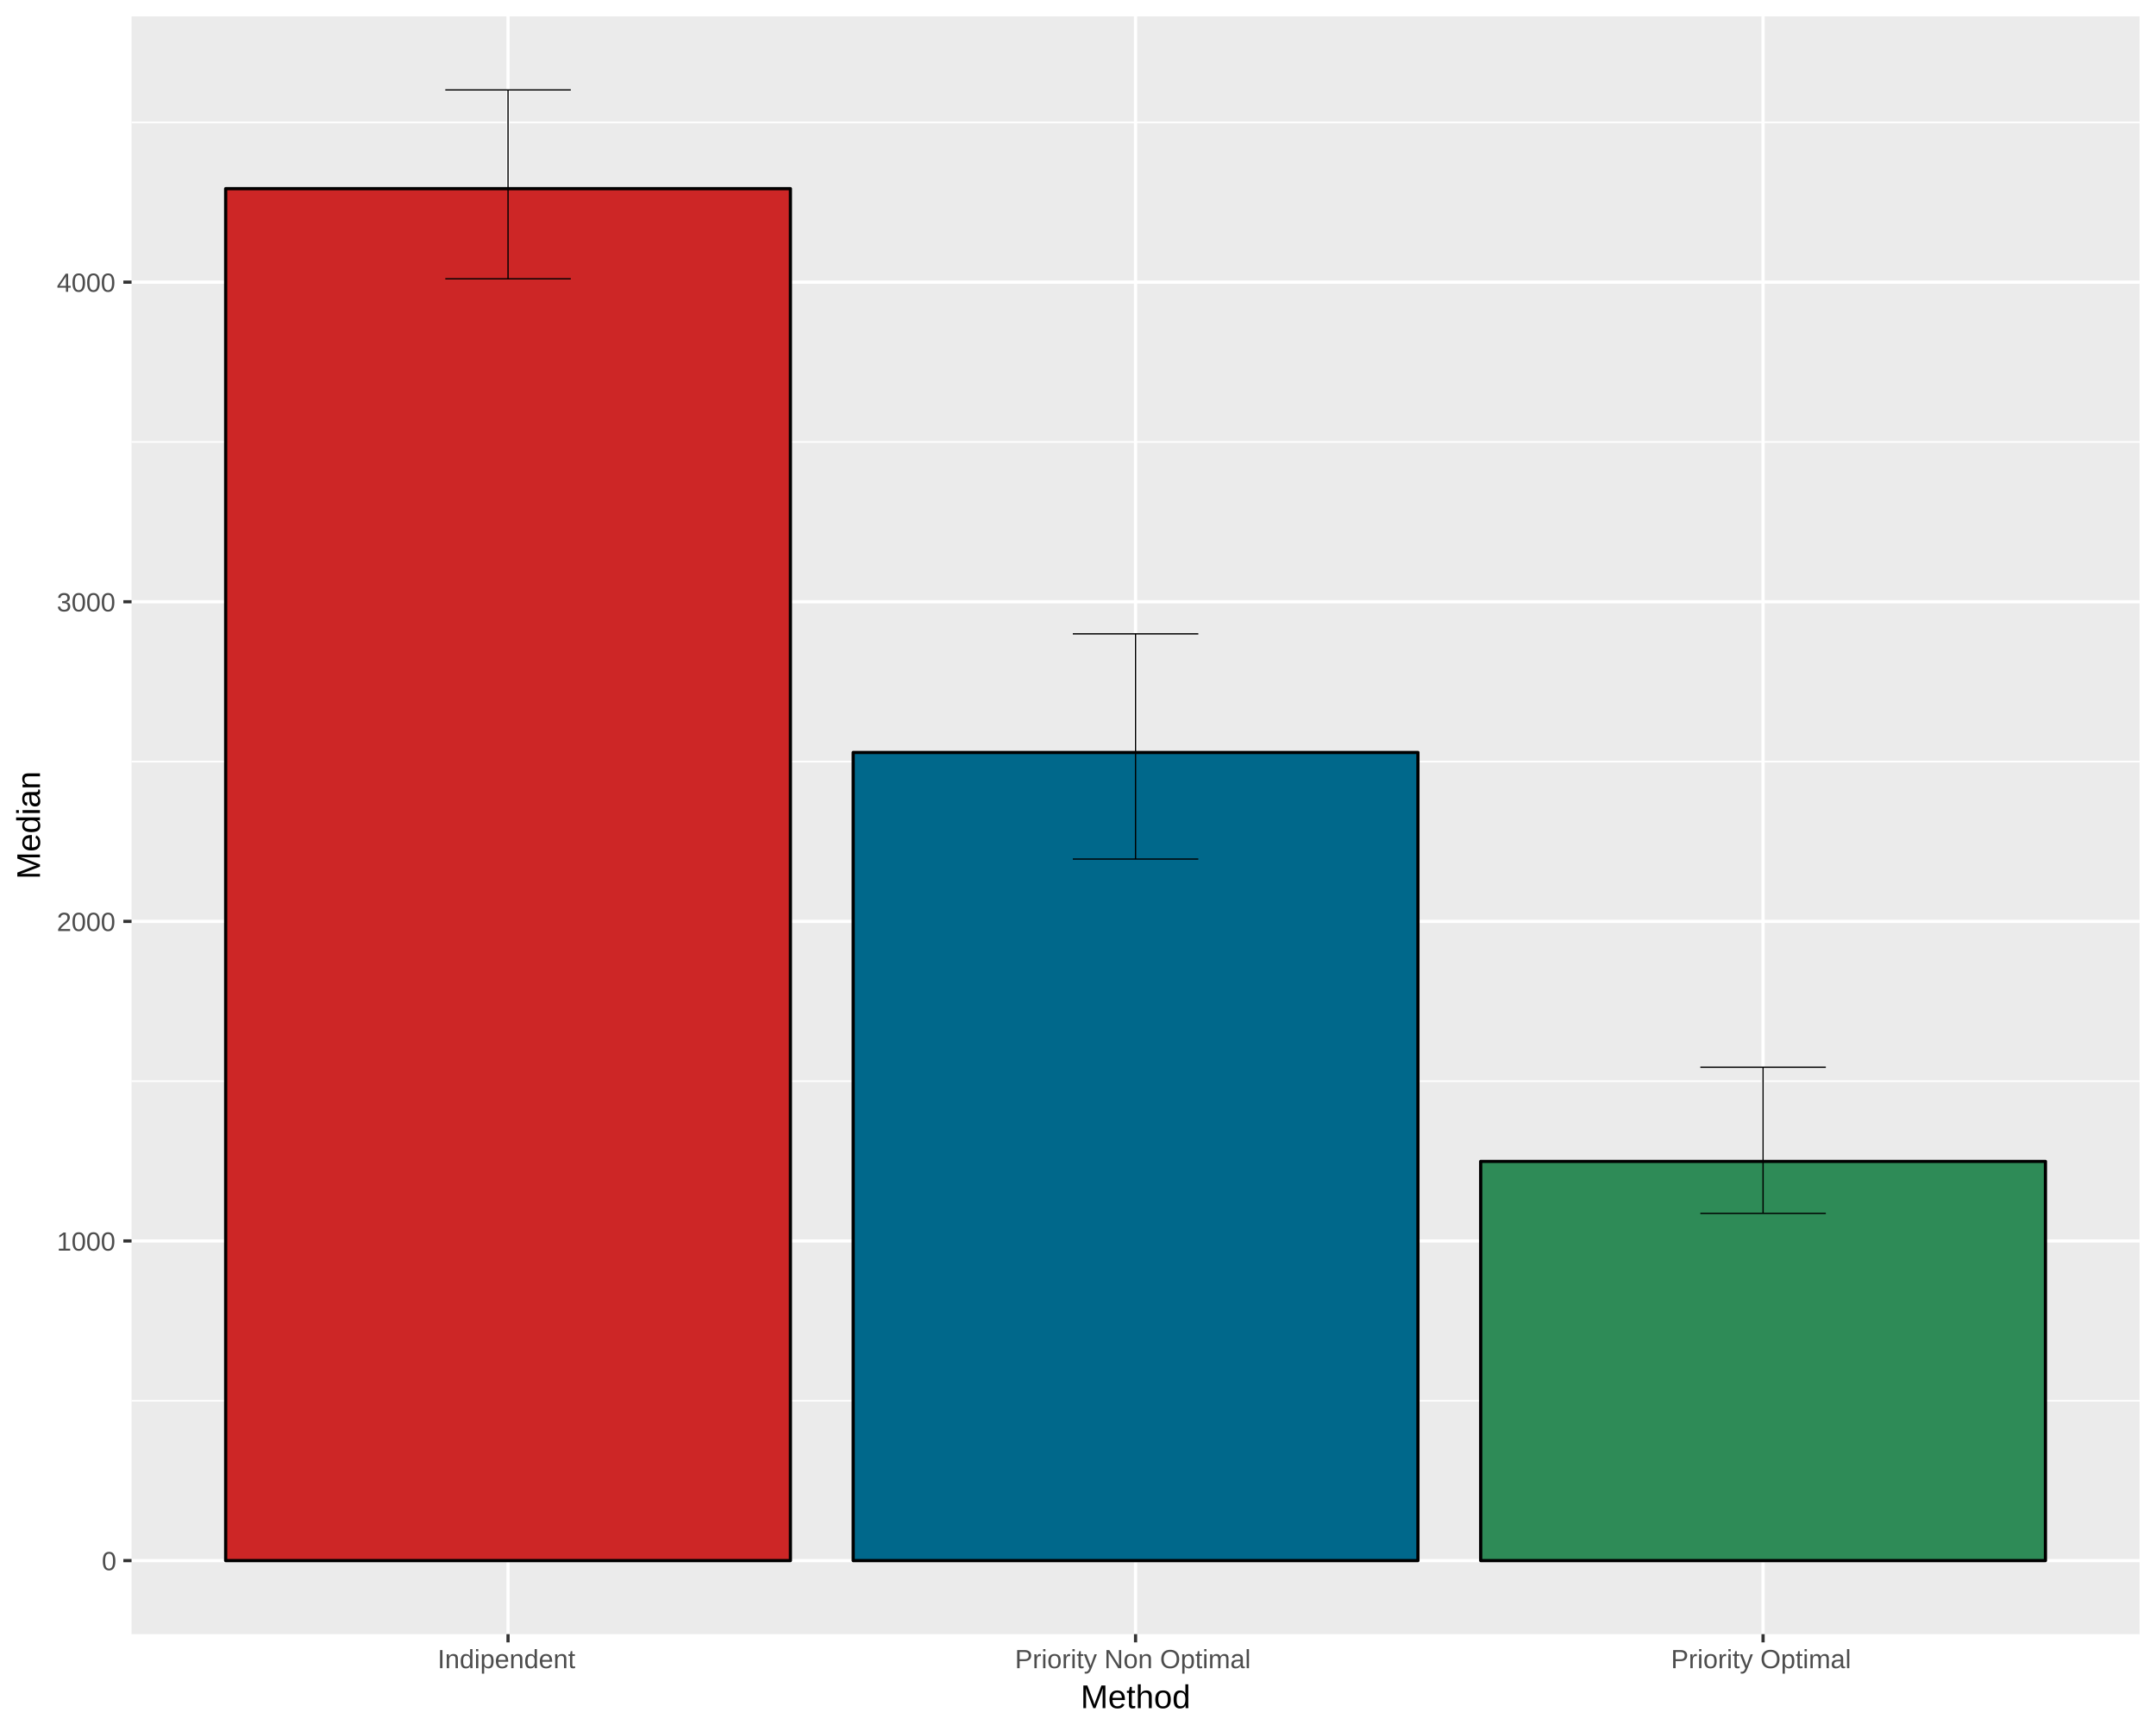
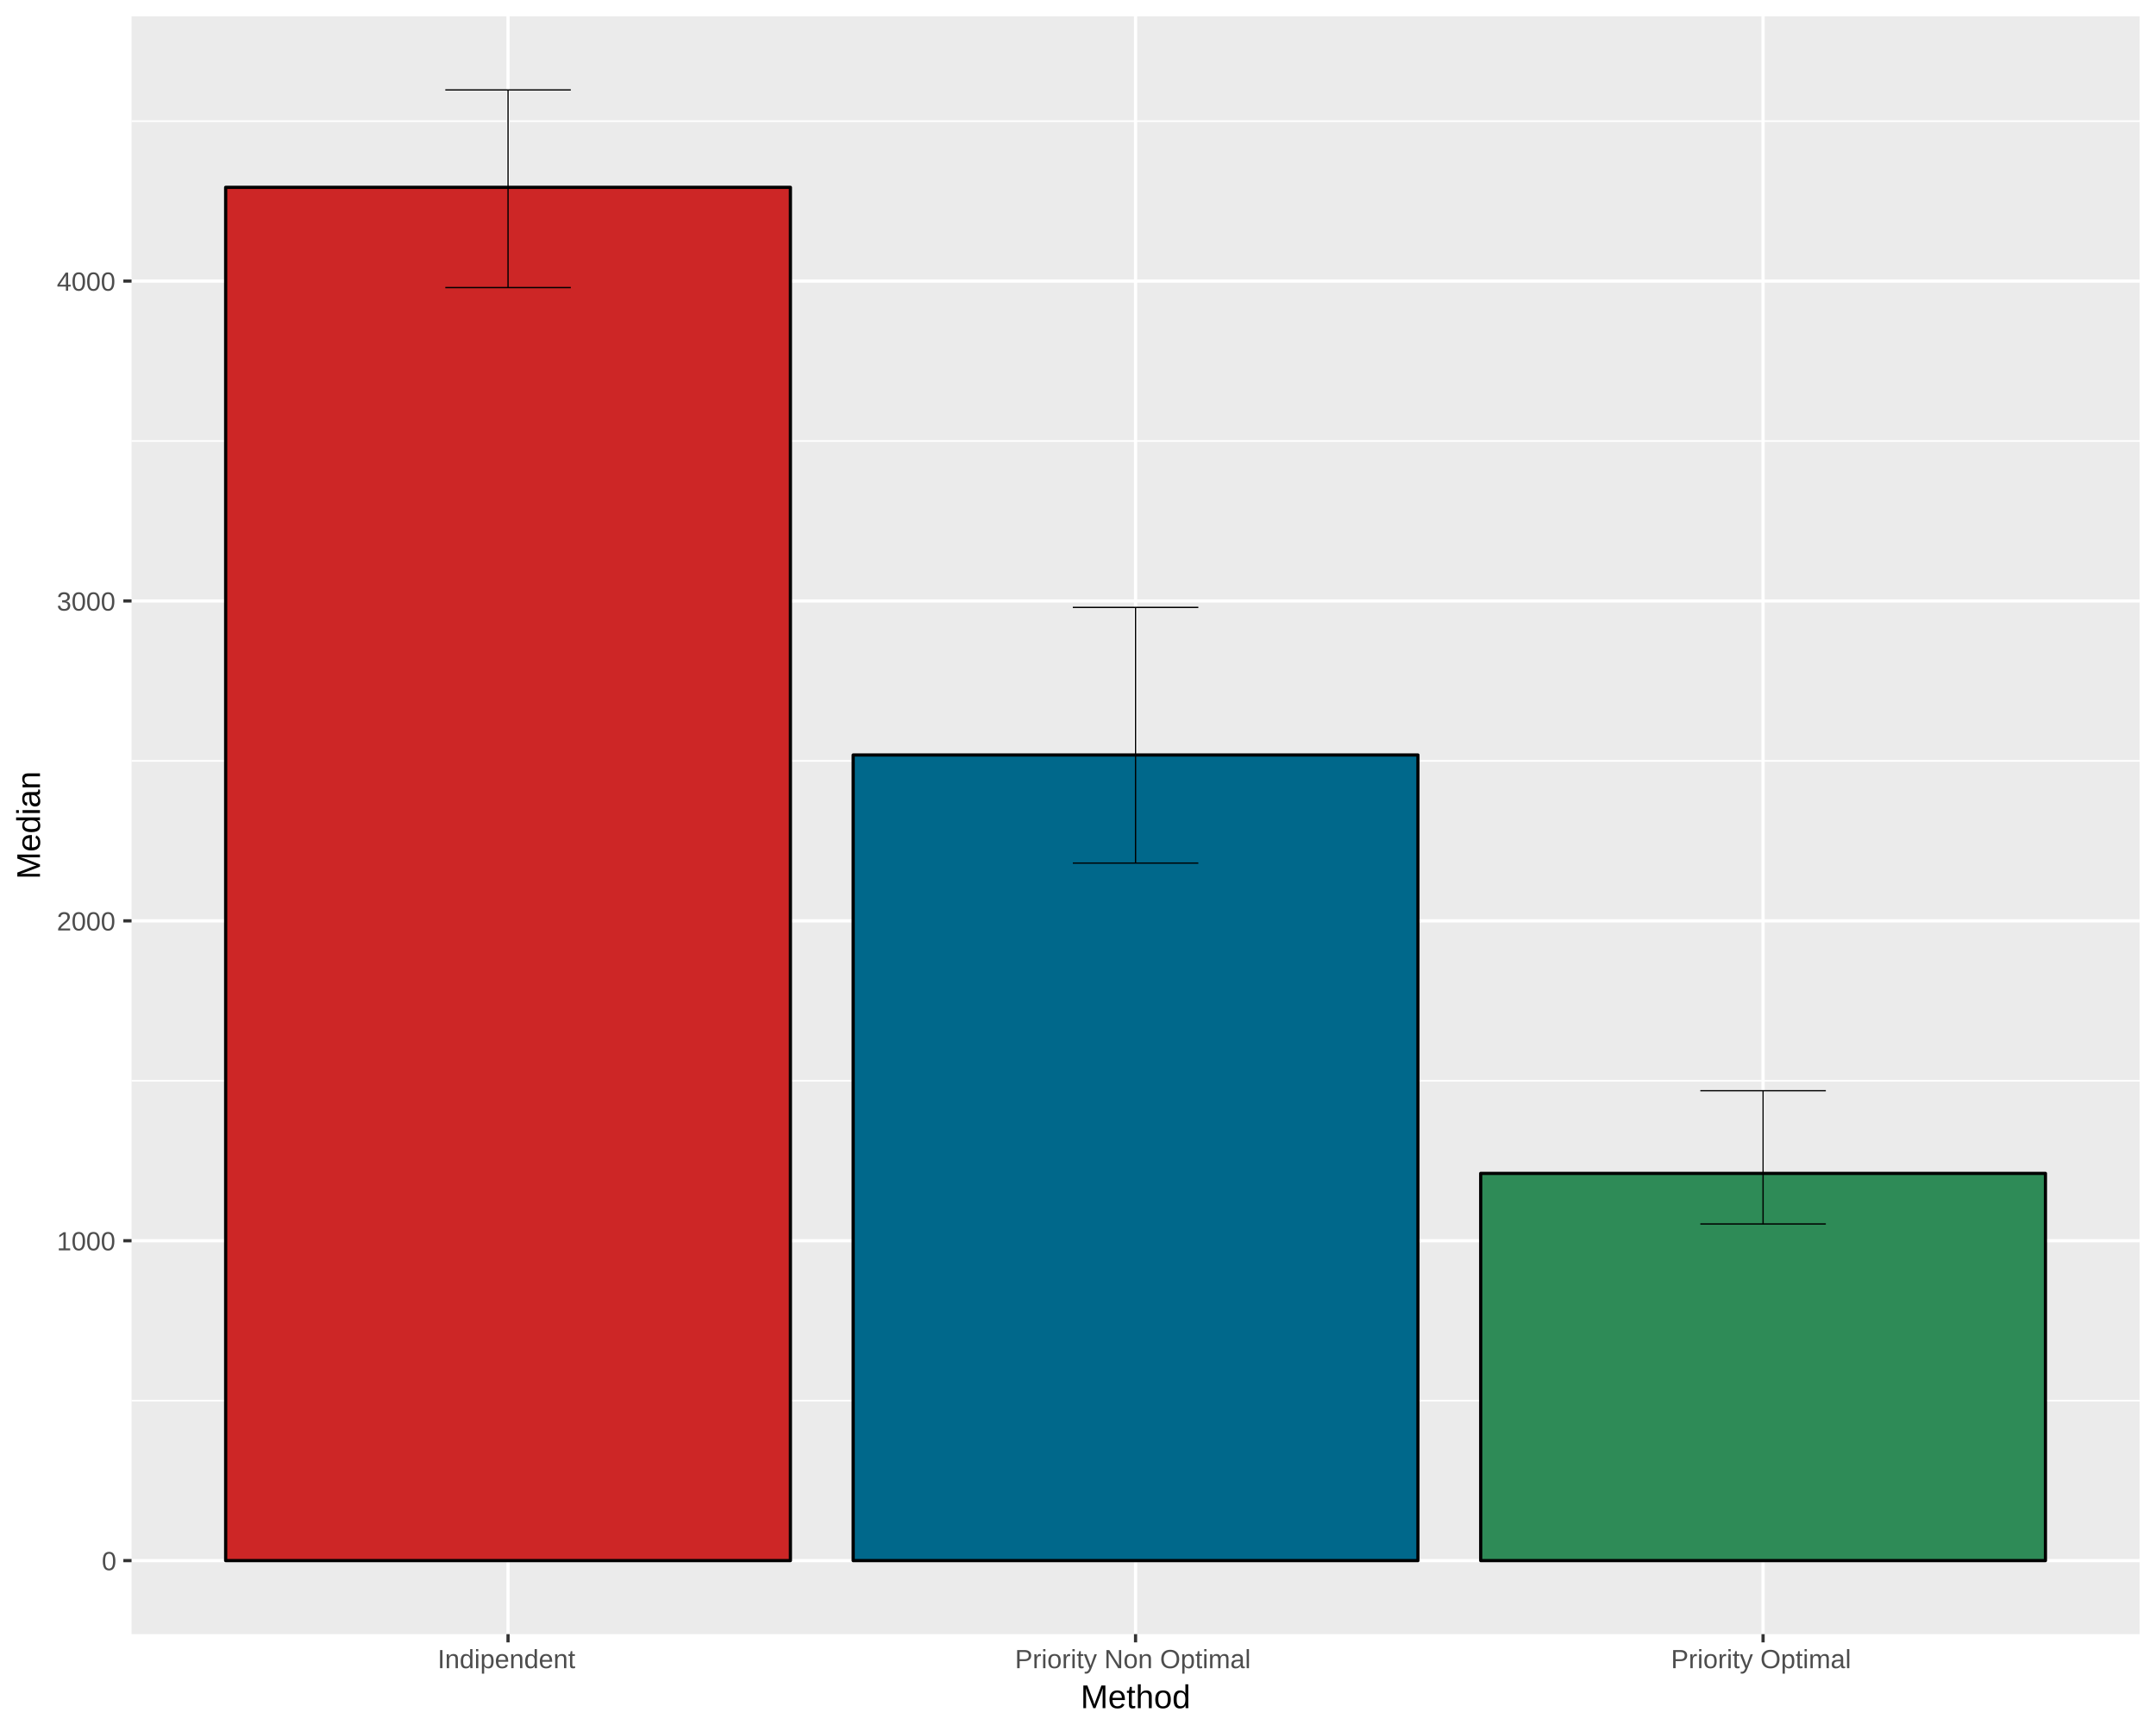
<svg xmlns="http://www.w3.org/2000/svg" viewBox="0 0 720.00 576.00">
  <defs>
    <style type="text/css">
    line, polyline, path, rect, circle {
      fill: none;
      stroke: #000000;
      stroke-linecap: round;
      stroke-linejoin: round;
      stroke-miterlimit: 10.00;
    }
  </style>
  </defs>
  <rect width="100%" height="100%" style="stroke: none; fill: #FFFFFF;" />
  <rect x="0.00" y="0.00" width="720.00" height="576.00" style="stroke-width: 1.07; stroke: #FFFFFF; fill: #FFFFFF;" />
  <defs>
    <clipPath id="cpNDMuOTI3NXw3MTQuNTIxfDU0NS42NTZ8NS40Nzk0NQ==">
      <rect x="43.93" y="5.48" width="670.59" height="540.18" />
    </clipPath>
  </defs>
  <rect x="43.93" y="5.48" width="670.59" height="540.18" style="stroke-width: 1.07; stroke: none; fill: #EBEBEB;" clip-path="url(#cpNDMuOTI3NXw3MTQuNTIxfDU0NS42NTZ8NS40Nzk0NQ==)" />
-   <polyline points="43.93,467.74 714.52,467.74 " style="stroke-width: 0.53; stroke: #FFFFFF; stroke-linecap: butt;" clip-path="url(#cpNDMuOTI3NXw3MTQuNTIxfDU0NS42NTZ8NS40Nzk0NQ==)" />
-   <polyline points="43.93,361.02 714.52,361.02 " style="stroke-width: 0.53; stroke: #FFFFFF; stroke-linecap: butt;" clip-path="url(#cpNDMuOTI3NXw3MTQuNTIxfDU0NS42NTZ8NS40Nzk0NQ==)" />
-   <polyline points="43.93,254.30 714.52,254.30 " style="stroke-width: 0.53; stroke: #FFFFFF; stroke-linecap: butt;" clip-path="url(#cpNDMuOTI3NXw3MTQuNTIxfDU0NS42NTZ8NS40Nzk0NQ==)" />
-   <polyline points="43.93,147.58 714.52,147.58 " style="stroke-width: 0.53; stroke: #FFFFFF; stroke-linecap: butt;" clip-path="url(#cpNDMuOTI3NXw3MTQuNTIxfDU0NS42NTZ8NS40Nzk0NQ==)" />
-   <polyline points="43.93,40.86 714.52,40.86 " style="stroke-width: 0.53; stroke: #FFFFFF; stroke-linecap: butt;" clip-path="url(#cpNDMuOTI3NXw3MTQuNTIxfDU0NS42NTZ8NS40Nzk0NQ==)" />
+   <polyline points="43.93,467.70 714.52,467.70 " style="stroke-width: 0.53; stroke: #FFFFFF; stroke-linecap: butt;" clip-path="url(#cpNDMuOTI3NXw3MTQuNTIxfDU0NS42NTZ8NS40Nzk0NQ==)" />
+   <polyline points="43.93,360.89 714.52,360.89 " style="stroke-width: 0.53; stroke: #FFFFFF; stroke-linecap: butt;" clip-path="url(#cpNDMuOTI3NXw3MTQuNTIxfDU0NS42NTZ8NS40Nzk0NQ==)" />
+   <polyline points="43.93,254.07 714.52,254.07 " style="stroke-width: 0.53; stroke: #FFFFFF; stroke-linecap: butt;" clip-path="url(#cpNDMuOTI3NXw3MTQuNTIxfDU0NS42NTZ8NS40Nzk0NQ==)" />
+   <polyline points="43.93,147.26 714.52,147.26 " style="stroke-width: 0.53; stroke: #FFFFFF; stroke-linecap: butt;" clip-path="url(#cpNDMuOTI3NXw3MTQuNTIxfDU0NS42NTZ8NS40Nzk0NQ==)" />
+   <polyline points="43.93,40.45 714.52,40.45 " style="stroke-width: 0.53; stroke: #FFFFFF; stroke-linecap: butt;" clip-path="url(#cpNDMuOTI3NXw3MTQuNTIxfDU0NS42NTZ8NS40Nzk0NQ==)" />
  <polyline points="43.93,521.10 714.52,521.10 " style="stroke-width: 1.07; stroke: #FFFFFF; stroke-linecap: butt;" clip-path="url(#cpNDMuOTI3NXw3MTQuNTIxfDU0NS42NTZ8NS40Nzk0NQ==)" />
-   <polyline points="43.93,414.38 714.52,414.38 " style="stroke-width: 1.07; stroke: #FFFFFF; stroke-linecap: butt;" clip-path="url(#cpNDMuOTI3NXw3MTQuNTIxfDU0NS42NTZ8NS40Nzk0NQ==)" />
-   <polyline points="43.93,307.66 714.52,307.66 " style="stroke-width: 1.07; stroke: #FFFFFF; stroke-linecap: butt;" clip-path="url(#cpNDMuOTI3NXw3MTQuNTIxfDU0NS42NTZ8NS40Nzk0NQ==)" />
-   <polyline points="43.93,200.94 714.52,200.94 " style="stroke-width: 1.07; stroke: #FFFFFF; stroke-linecap: butt;" clip-path="url(#cpNDMuOTI3NXw3MTQuNTIxfDU0NS42NTZ8NS40Nzk0NQ==)" />
-   <polyline points="43.93,94.22 714.52,94.22 " style="stroke-width: 1.07; stroke: #FFFFFF; stroke-linecap: butt;" clip-path="url(#cpNDMuOTI3NXw3MTQuNTIxfDU0NS42NTZ8NS40Nzk0NQ==)" />
+   <polyline points="43.93,414.29 714.52,414.29 " style="stroke-width: 1.07; stroke: #FFFFFF; stroke-linecap: butt;" clip-path="url(#cpNDMuOTI3NXw3MTQuNTIxfDU0NS42NTZ8NS40Nzk0NQ==)" />
+   <polyline points="43.93,307.48 714.52,307.48 " style="stroke-width: 1.07; stroke: #FFFFFF; stroke-linecap: butt;" clip-path="url(#cpNDMuOTI3NXw3MTQuNTIxfDU0NS42NTZ8NS40Nzk0NQ==)" />
+   <polyline points="43.93,200.67 714.52,200.67 " style="stroke-width: 1.07; stroke: #FFFFFF; stroke-linecap: butt;" clip-path="url(#cpNDMuOTI3NXw3MTQuNTIxfDU0NS42NTZ8NS40Nzk0NQ==)" />
+   <polyline points="43.93,93.86 714.52,93.86 " style="stroke-width: 1.07; stroke: #FFFFFF; stroke-linecap: butt;" clip-path="url(#cpNDMuOTI3NXw3MTQuNTIxfDU0NS42NTZ8NS40Nzk0NQ==)" />
  <polyline points="169.66,545.66 169.66,5.48 " style="stroke-width: 1.07; stroke: #FFFFFF; stroke-linecap: butt;" clip-path="url(#cpNDMuOTI3NXw3MTQuNTIxfDU0NS42NTZ8NS40Nzk0NQ==)" />
  <polyline points="379.22,545.66 379.22,5.48 " style="stroke-width: 1.07; stroke: #FFFFFF; stroke-linecap: butt;" clip-path="url(#cpNDMuOTI3NXw3MTQuNTIxfDU0NS42NTZ8NS40Nzk0NQ==)" />
  <polyline points="588.78,545.66 588.78,5.48 " style="stroke-width: 1.07; stroke: #FFFFFF; stroke-linecap: butt;" clip-path="url(#cpNDMuOTI3NXw3MTQuNTIxfDU0NS42NTZ8NS40Nzk0NQ==)" />
-   <rect x="75.36" y="63.00" width="188.60" height="458.10" style="stroke-width: 1.07; stroke-linecap: butt; fill: #CD2626;" clip-path="url(#cpNDMuOTI3NXw3MTQuNTIxfDU0NS42NTZ8NS40Nzk0NQ==)" />
-   <rect x="284.92" y="251.26" width="188.60" height="269.84" style="stroke-width: 1.07; stroke-linecap: butt; fill: #00688B;" clip-path="url(#cpNDMuOTI3NXw3MTQuNTIxfDU0NS42NTZ8NS40Nzk0NQ==)" />
-   <rect x="494.48" y="387.81" width="188.60" height="133.29" style="stroke-width: 1.07; stroke-linecap: butt; fill: #2E8B57;" clip-path="url(#cpNDMuOTI3NXw3MTQuNTIxfDU0NS42NTZ8NS40Nzk0NQ==)" />
+   <rect x="75.36" y="62.56" width="188.60" height="458.54" style="stroke-width: 1.07; stroke-linecap: butt; fill: #CD2626;" clip-path="url(#cpNDMuOTI3NXw3MTQuNTIxfDU0NS42NTZ8NS40Nzk0NQ==)" />
+   <rect x="284.92" y="252.10" width="188.60" height="269.01" style="stroke-width: 1.07; stroke-linecap: butt; fill: #00688B;" clip-path="url(#cpNDMuOTI3NXw3MTQuNTIxfDU0NS42NTZ8NS40Nzk0NQ==)" />
+   <rect x="494.48" y="391.81" width="188.60" height="129.30" style="stroke-width: 1.07; stroke-linecap: butt; fill: #2E8B57;" clip-path="url(#cpNDMuOTI3NXw3MTQuNTIxfDU0NS42NTZ8NS40Nzk0NQ==)" />
  <polyline points="148.71,30.03 190.62,30.03 " style="stroke-width: 0.43; stroke-linecap: butt;" clip-path="url(#cpNDMuOTI3NXw3MTQuNTIxfDU0NS42NTZ8NS40Nzk0NQ==)" />
-   <polyline points="169.66,30.03 169.66,93.10 " style="stroke-width: 0.43; stroke-linecap: butt;" clip-path="url(#cpNDMuOTI3NXw3MTQuNTIxfDU0NS42NTZ8NS40Nzk0NQ==)" />
-   <polyline points="148.71,93.10 190.62,93.10 " style="stroke-width: 0.43; stroke-linecap: butt;" clip-path="url(#cpNDMuOTI3NXw3MTQuNTIxfDU0NS42NTZ8NS40Nzk0NQ==)" />
-   <polyline points="358.27,211.65 400.18,211.65 " style="stroke-width: 0.43; stroke-linecap: butt;" clip-path="url(#cpNDMuOTI3NXw3MTQuNTIxfDU0NS42NTZ8NS40Nzk0NQ==)" />
-   <polyline points="379.22,211.65 379.22,286.85 " style="stroke-width: 0.43; stroke-linecap: butt;" clip-path="url(#cpNDMuOTI3NXw3MTQuNTIxfDU0NS42NTZ8NS40Nzk0NQ==)" />
-   <polyline points="358.27,286.85 400.18,286.85 " style="stroke-width: 0.43; stroke-linecap: butt;" clip-path="url(#cpNDMuOTI3NXw3MTQuNTIxfDU0NS42NTZ8NS40Nzk0NQ==)" />
-   <polyline points="567.83,356.36 609.74,356.36 " style="stroke-width: 0.43; stroke-linecap: butt;" clip-path="url(#cpNDMuOTI3NXw3MTQuNTIxfDU0NS42NTZ8NS40Nzk0NQ==)" />
-   <polyline points="588.78,356.36 588.78,405.16 " style="stroke-width: 0.43; stroke-linecap: butt;" clip-path="url(#cpNDMuOTI3NXw3MTQuNTIxfDU0NS42NTZ8NS40Nzk0NQ==)" />
-   <polyline points="567.83,405.16 609.74,405.16 " style="stroke-width: 0.43; stroke-linecap: butt;" clip-path="url(#cpNDMuOTI3NXw3MTQuNTIxfDU0NS42NTZ8NS40Nzk0NQ==)" />
+   <polyline points="169.66,30.03 169.66,96.03 " style="stroke-width: 0.43; stroke-linecap: butt;" clip-path="url(#cpNDMuOTI3NXw3MTQuNTIxfDU0NS42NTZ8NS40Nzk0NQ==)" />
+   <polyline points="148.71,96.03 190.62,96.03 " style="stroke-width: 0.43; stroke-linecap: butt;" clip-path="url(#cpNDMuOTI3NXw3MTQuNTIxfDU0NS42NTZ8NS40Nzk0NQ==)" />
+   <polyline points="358.27,202.82 400.18,202.82 " style="stroke-width: 0.43; stroke-linecap: butt;" clip-path="url(#cpNDMuOTI3NXw3MTQuNTIxfDU0NS42NTZ8NS40Nzk0NQ==)" />
+   <polyline points="379.22,202.82 379.22,288.19 " style="stroke-width: 0.43; stroke-linecap: butt;" clip-path="url(#cpNDMuOTI3NXw3MTQuNTIxfDU0NS42NTZ8NS40Nzk0NQ==)" />
+   <polyline points="358.27,288.19 400.18,288.19 " style="stroke-width: 0.43; stroke-linecap: butt;" clip-path="url(#cpNDMuOTI3NXw3MTQuNTIxfDU0NS42NTZ8NS40Nzk0NQ==)" />
+   <polyline points="567.83,364.20 609.74,364.20 " style="stroke-width: 0.43; stroke-linecap: butt;" clip-path="url(#cpNDMuOTI3NXw3MTQuNTIxfDU0NS42NTZ8NS40Nzk0NQ==)" />
+   <polyline points="588.78,364.20 588.78,408.70 " style="stroke-width: 0.43; stroke-linecap: butt;" clip-path="url(#cpNDMuOTI3NXw3MTQuNTIxfDU0NS42NTZ8NS40Nzk0NQ==)" />
+   <polyline points="567.83,408.70 609.74,408.70 " style="stroke-width: 0.43; stroke-linecap: butt;" clip-path="url(#cpNDMuOTI3NXw3MTQuNTIxfDU0NS42NTZ8NS40Nzk0NQ==)" />
  <defs>
    <clipPath id="cpMHw3MjB8NTc2fDA=">
      <rect x="0.00" y="0.00" width="720.00" height="576.00" />
    </clipPath>
  </defs>
  <g clip-path="url(#cpMHw3MjB8NTc2fDA=)">
    <text x="33.99" y="524.32" style="font-size: 8.80px; fill: #4D4D4D; font-family: Arial;" textLength="5.01px" lengthAdjust="spacingAndGlyphs">0</text>
  </g>
  <g clip-path="url(#cpMHw3MjB8NTc2fDA=)">
-     <text x="18.97" y="417.60" style="font-size: 8.80px; fill: #4D4D4D; font-family: Arial;" textLength="20.02px" lengthAdjust="spacingAndGlyphs">1000</text>
+     <text x="18.97" y="417.51" style="font-size: 8.80px; fill: #4D4D4D; font-family: Arial;" textLength="20.02px" lengthAdjust="spacingAndGlyphs">1000</text>
  </g>
  <g clip-path="url(#cpMHw3MjB8NTc2fDA=)">
-     <text x="18.97" y="310.88" style="font-size: 8.80px; fill: #4D4D4D; font-family: Arial;" textLength="20.02px" lengthAdjust="spacingAndGlyphs">2000</text>
+     <text x="18.97" y="310.70" style="font-size: 8.80px; fill: #4D4D4D; font-family: Arial;" textLength="20.02px" lengthAdjust="spacingAndGlyphs">2000</text>
  </g>
  <g clip-path="url(#cpMHw3MjB8NTc2fDA=)">
-     <text x="18.97" y="204.16" style="font-size: 8.80px; fill: #4D4D4D; font-family: Arial;" textLength="20.02px" lengthAdjust="spacingAndGlyphs">3000</text>
+     <text x="18.97" y="203.89" style="font-size: 8.80px; fill: #4D4D4D; font-family: Arial;" textLength="20.02px" lengthAdjust="spacingAndGlyphs">3000</text>
  </g>
  <g clip-path="url(#cpMHw3MjB8NTc2fDA=)">
-     <text x="18.97" y="97.44" style="font-size: 8.80px; fill: #4D4D4D; font-family: Arial;" textLength="20.02px" lengthAdjust="spacingAndGlyphs">4000</text>
+     <text x="18.97" y="97.07" style="font-size: 8.80px; fill: #4D4D4D; font-family: Arial;" textLength="20.02px" lengthAdjust="spacingAndGlyphs">4000</text>
  </g>
  <polyline points="41.19,521.10 43.93,521.10 " style="stroke-width: 1.07; stroke: #333333; stroke-linecap: butt;" clip-path="url(#cpMHw3MjB8NTc2fDA=)" />
-   <polyline points="41.19,414.38 43.93,414.38 " style="stroke-width: 1.07; stroke: #333333; stroke-linecap: butt;" clip-path="url(#cpMHw3MjB8NTc2fDA=)" />
-   <polyline points="41.19,307.66 43.93,307.66 " style="stroke-width: 1.07; stroke: #333333; stroke-linecap: butt;" clip-path="url(#cpMHw3MjB8NTc2fDA=)" />
-   <polyline points="41.19,200.94 43.93,200.94 " style="stroke-width: 1.07; stroke: #333333; stroke-linecap: butt;" clip-path="url(#cpMHw3MjB8NTc2fDA=)" />
-   <polyline points="41.19,94.22 43.93,94.22 " style="stroke-width: 1.07; stroke: #333333; stroke-linecap: butt;" clip-path="url(#cpMHw3MjB8NTc2fDA=)" />
+   <polyline points="41.19,414.29 43.93,414.29 " style="stroke-width: 1.07; stroke: #333333; stroke-linecap: butt;" clip-path="url(#cpMHw3MjB8NTc2fDA=)" />
+   <polyline points="41.19,307.48 43.93,307.48 " style="stroke-width: 1.07; stroke: #333333; stroke-linecap: butt;" clip-path="url(#cpMHw3MjB8NTc2fDA=)" />
+   <polyline points="41.19,200.67 43.93,200.67 " style="stroke-width: 1.07; stroke: #333333; stroke-linecap: butt;" clip-path="url(#cpMHw3MjB8NTc2fDA=)" />
+   <polyline points="41.19,93.86 43.93,93.86 " style="stroke-width: 1.07; stroke: #333333; stroke-linecap: butt;" clip-path="url(#cpMHw3MjB8NTc2fDA=)" />
  <polyline points="169.66,548.40 169.66,545.66 " style="stroke-width: 1.07; stroke: #333333; stroke-linecap: butt;" clip-path="url(#cpMHw3MjB8NTc2fDA=)" />
  <polyline points="379.22,548.40 379.22,545.66 " style="stroke-width: 1.07; stroke: #333333; stroke-linecap: butt;" clip-path="url(#cpMHw3MjB8NTc2fDA=)" />
  <polyline points="588.78,548.40 588.78,545.66 " style="stroke-width: 1.07; stroke: #333333; stroke-linecap: butt;" clip-path="url(#cpMHw3MjB8NTc2fDA=)" />
  <g clip-path="url(#cpMHw3MjB8NTc2fDA=)">
    <text x="146.14" y="557.03" style="font-size: 8.80px; fill: #4D4D4D; font-family: Arial;" textLength="47.04px" lengthAdjust="spacingAndGlyphs">Indipendent</text>
  </g>
  <g clip-path="url(#cpMHw3MjB8NTc2fDA=)">
    <text x="338.96" y="557.03" style="font-size: 8.80px; fill: #4D4D4D; font-family: Arial;" textLength="80.52px" lengthAdjust="spacingAndGlyphs">Priority Non Optimal</text>
  </g>
  <g clip-path="url(#cpMHw3MjB8NTc2fDA=)">
    <text x="558.03" y="557.03" style="font-size: 8.80px; fill: #4D4D4D; font-family: Arial;" textLength="61.51px" lengthAdjust="spacingAndGlyphs">Priority Optimal</text>
  </g>
  <g clip-path="url(#cpMHw3MjB8NTc2fDA=)">
    <text x="360.88" y="570.38" style="font-size: 11.00px; font-family: Arial;" textLength="36.69px" lengthAdjust="spacingAndGlyphs">Method</text>
  </g>
  <g clip-path="url(#cpMHw3MjB8NTc2fDA=)">
    <text transform="translate(13.35,293.61) rotate(-90)" style="font-size: 11.00px; font-family: Arial;" textLength="36.08px" lengthAdjust="spacingAndGlyphs">Median</text>
  </g>
</svg>
